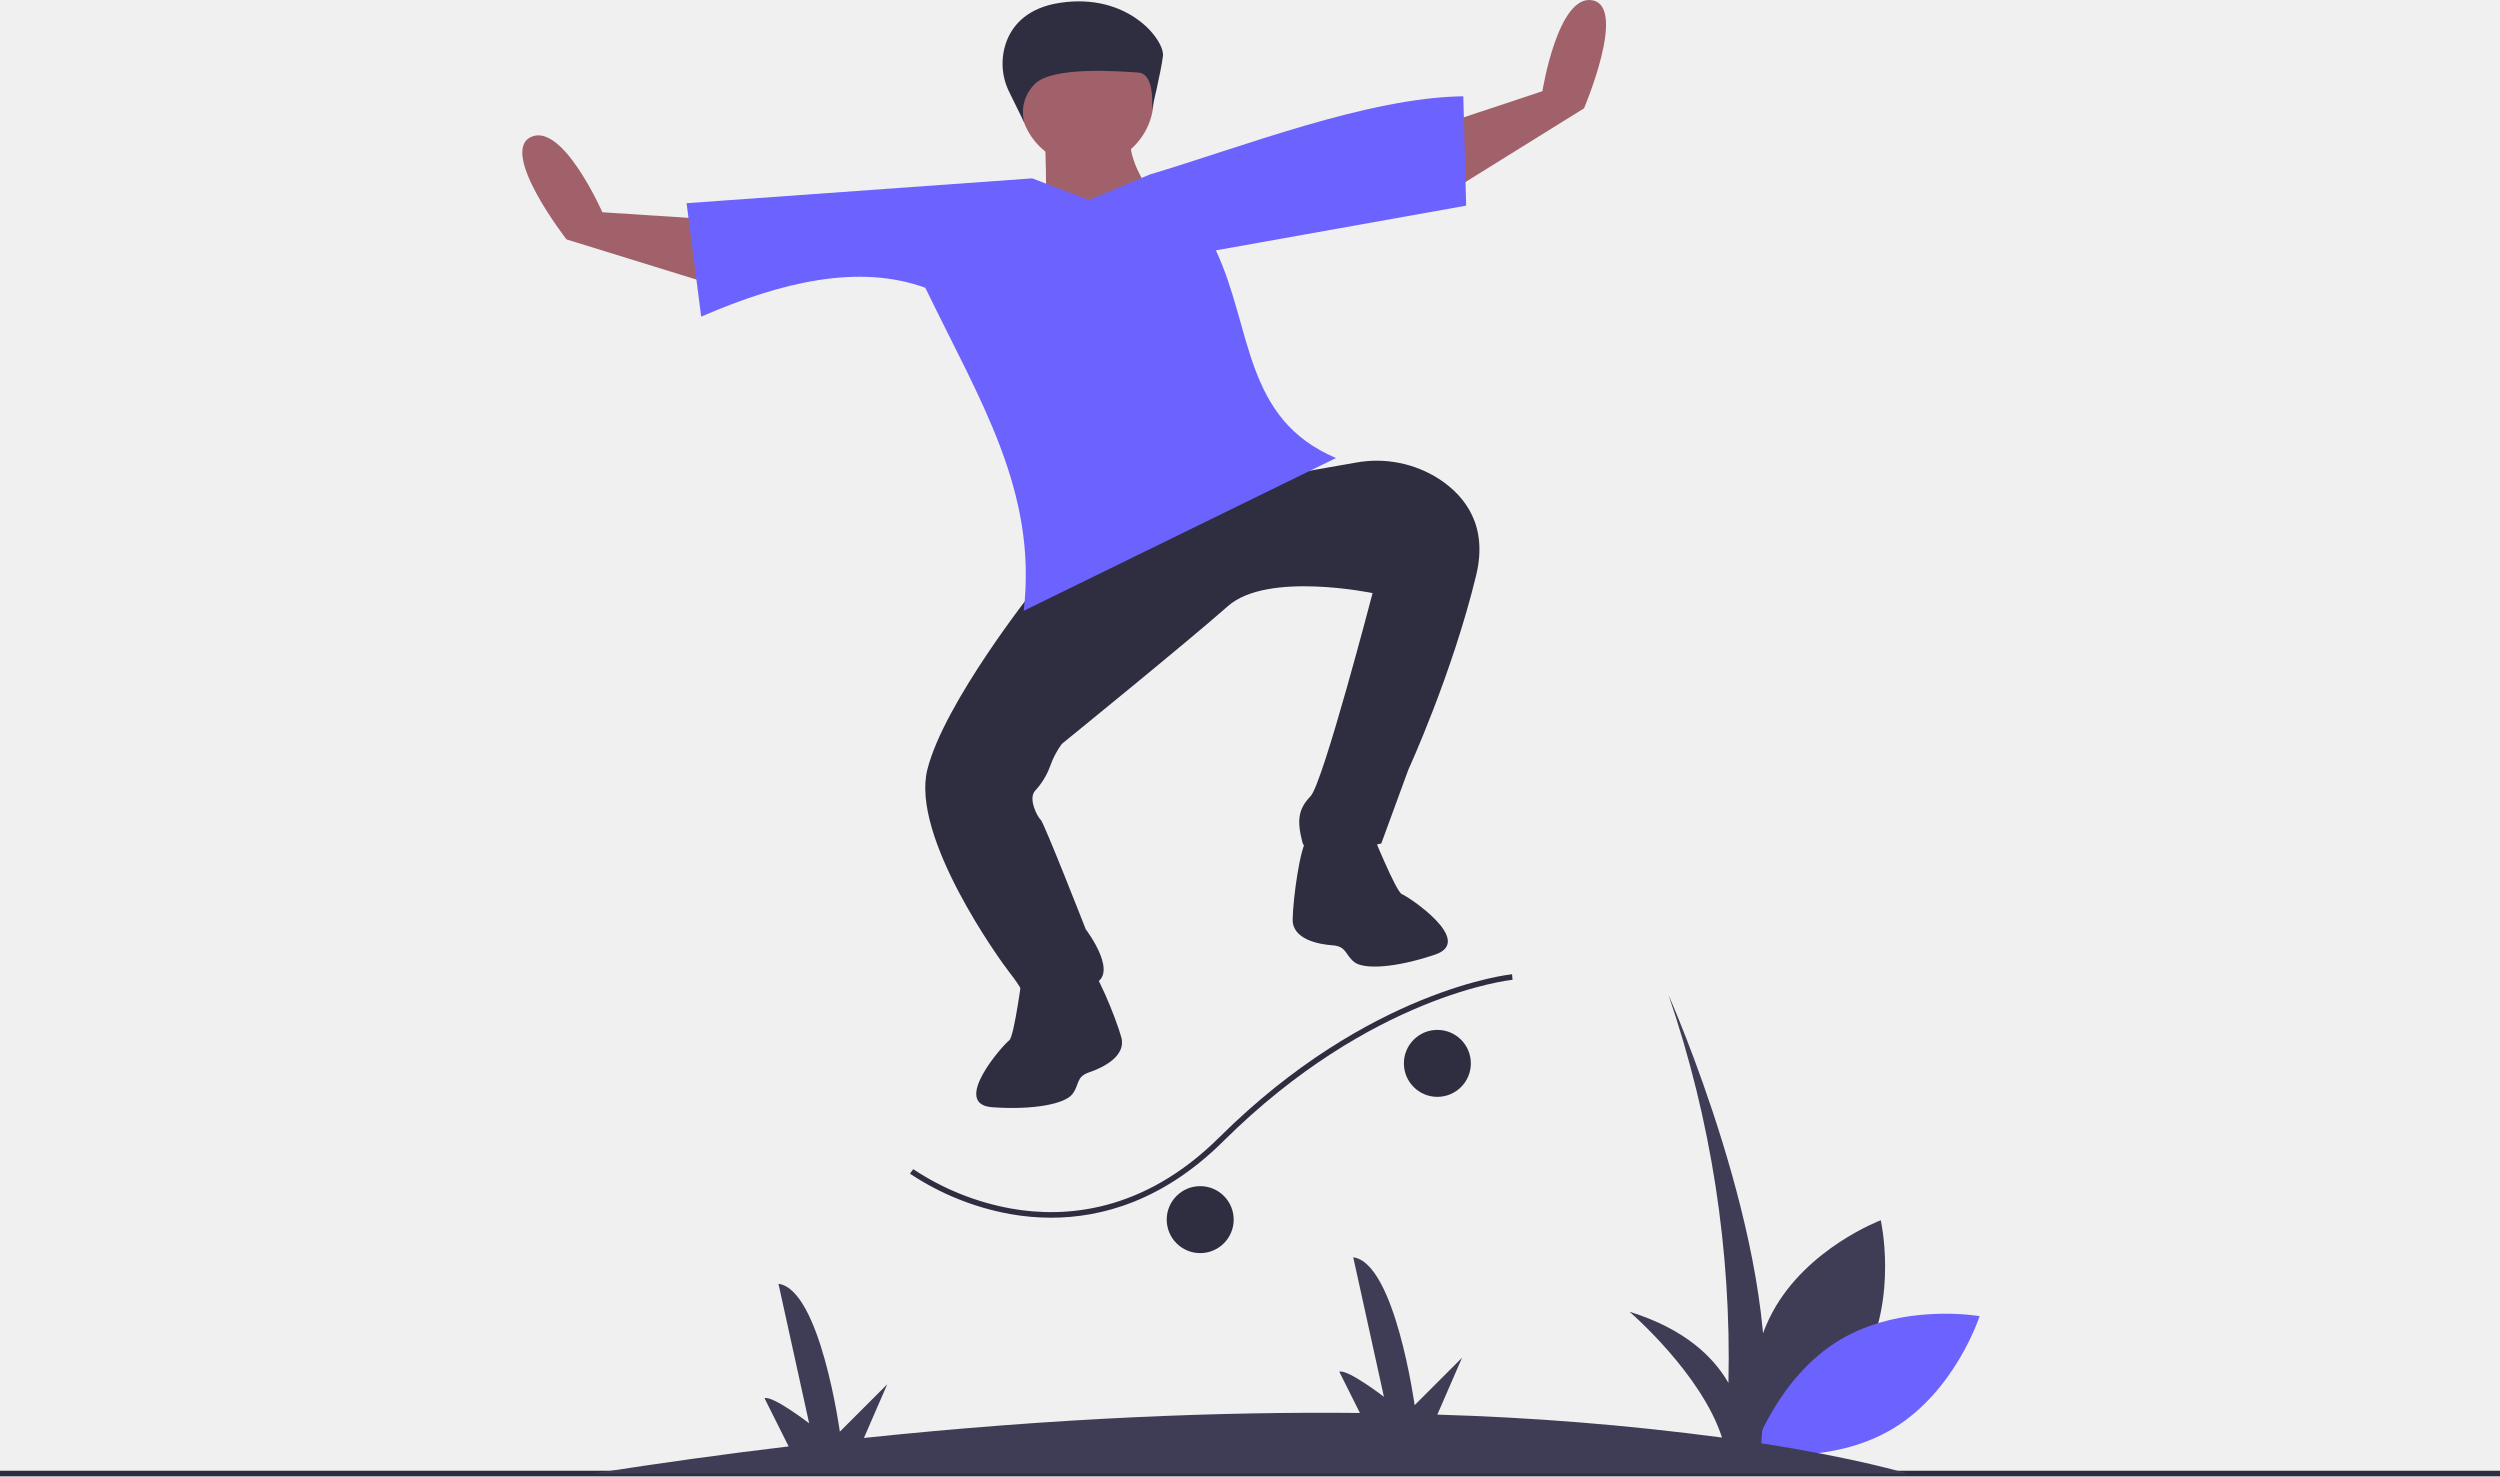
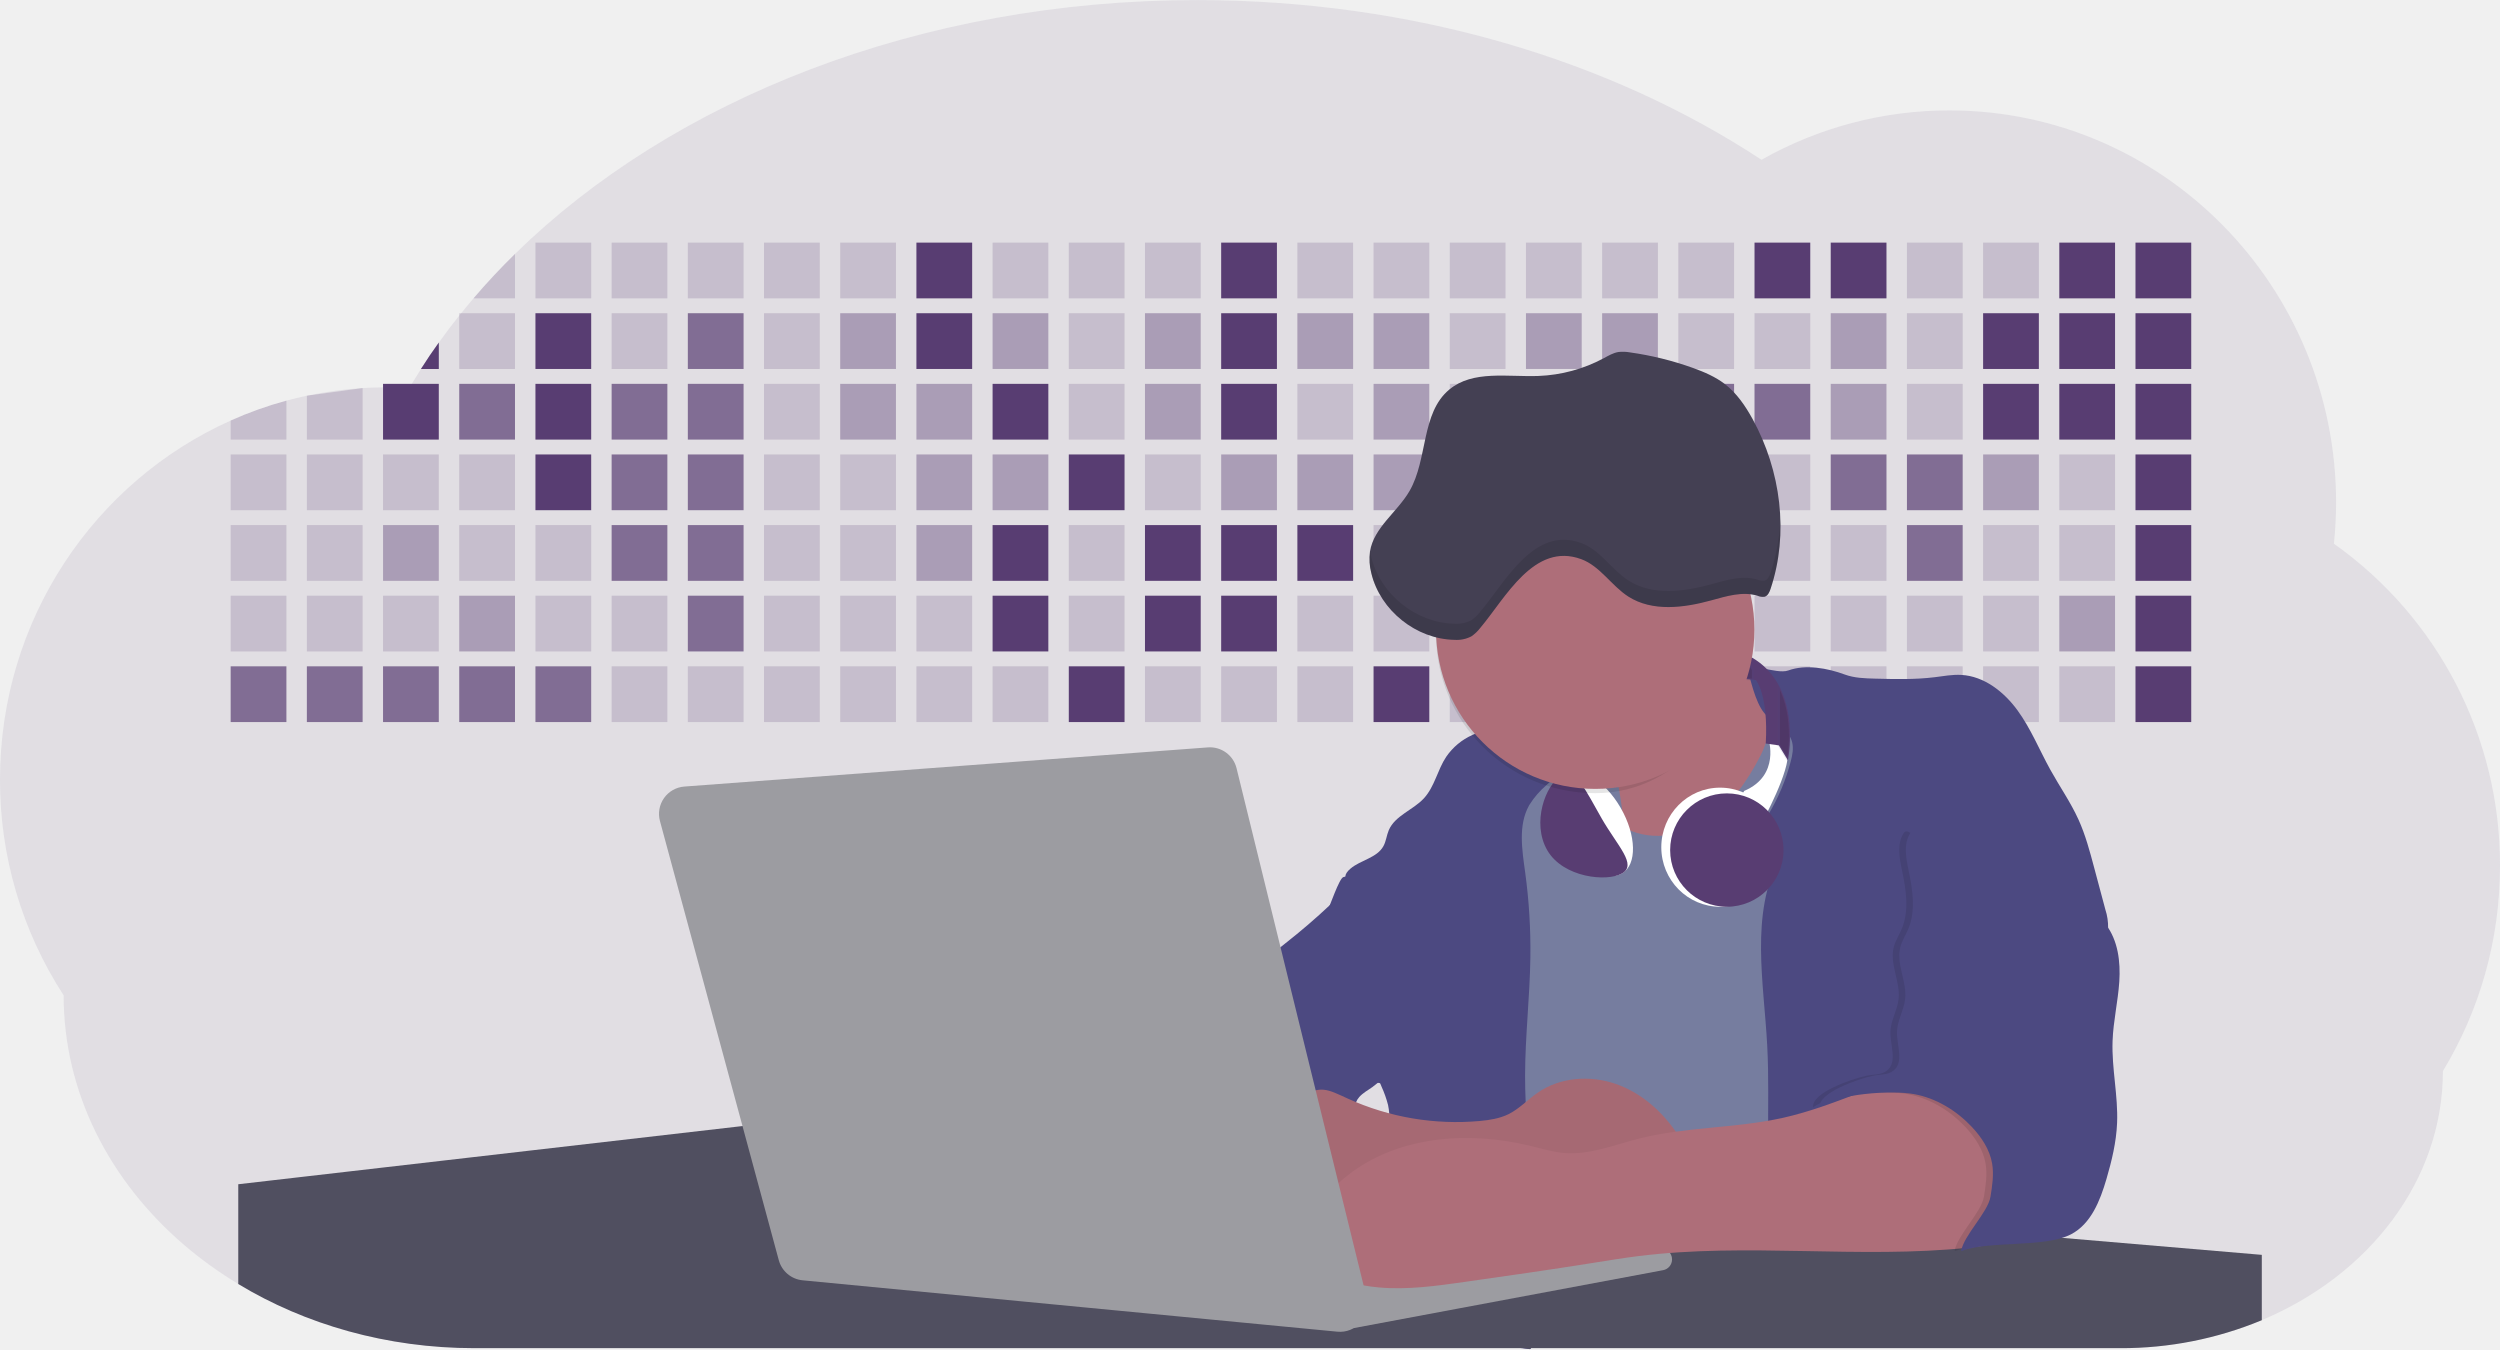
- <svg xmlns="http://www.w3.org/2000/svg" id="e8806aae-1dd3-4f44-829b-8bd04a0ec3ea" data-name="Layer 1" width="896" height="529.113" viewBox="0 0 896 529.113">
-   <path d="M832.067,623.228s-26.378,9.894-38.806,32.943S787.06,706.696,787.06,706.696s26.378-9.894,38.806-32.943S832.067,623.228,832.067,623.228Z" transform="translate(-158 -185.8871)" fill="#3f3d56" />
-   <path d="M867.5,657.596s-8.642,26.814-31.08,40.314-50.177,8.573-50.177,8.573,8.642-26.814,31.08-40.314S867.5,657.596,867.5,657.596Z" transform="translate(-158 -185.8871)" fill="#6c63ff" />
-   <rect y="527.113" width="896" height="2" fill="#2f2e41" />
-   <path d="M519.872,620.975a95.444,95.444,0,0,1-35.748-14.446L485.306,604.915a93.363,93.363,0,0,0,34.999,14.105c18.932,3.401,47.261,1.731,74.707-25.527,53.414-53.048,104.393-58.391,104.902-58.438l.187,1.992c-.501.047-50.768,5.317-103.678,57.866-21.613,21.464-43.792,27.402-61.718,27.402A83.5,83.5,0,0,1,519.872,620.975Z" transform="translate(-158 -185.8871)" fill="#2f2e41" />
-   <circle cx="515.153" cy="381.113" r="12" fill="#2f2e41" />
-   <circle cx="430.153" cy="437.113" r="12" fill="#2f2e41" />
-   <path d="M841.5,714s-17.462-5.413-52.261-10.842L790,692.5c6-60-34-150-34-150a401.561,401.561,0,0,1,21.469,139.025C772.132,672.212,761.821,662.166,742,656c0,0,25.778,22.106,33.159,45.102a997.84,997.84,0,0,0-102.023-8.216L682,672.5l-17,17s-7-51-22-53l11,50s-13-10-16-9l7.397,14.795c-49.819-.517-109.085,1.736-177.766,8.952L476,682l-17,17s-7-51-22-53l11,50s-13-10-16-9l8.643,17.286Q406.976,708.29,370.5,714Z" transform="translate(-158 -185.8871)" fill="#3f3d56" />
-   <path d="M565.648,230.378c-10.9,11.748,17.597,40.26,17.597,40.26s-57.707,9.731-53.128,9.141,2.206-49.132,2.206-49.132S576.548,218.63,565.648,230.378Z" transform="translate(-158 -185.8871)" fill="#a0616a" />
-   <path d="M605.812,356.109l-50.139,25.614-27.23,15.606s-32.099,40.431-38.087,64.392,25.93,68.247,29.544,72.823a54.361,54.361,0,0,1,4.989,7.424c1.247,1.856,12.029-.541,23.803-3.066S547.13,518.939,547.13,518.939s-15.027-38.395-16.147-39.259c-1.046-.807-4.601-7.446-2.043-10.352a25.95,25.95,0,0,0,5.445-8.898,30.091,30.091,0,0,1,4.187-7.942s45.361-36.836,59.528-49.378,51.83-4.658,51.83-4.658-17.782,68.2-22.23,72.806-4.929,8.701-2.915,16.508,28.282.391,28.282.391L662.766,461.7s15.749-34.292,24.299-69.675c4.275-17.691-3.888-28.235-13.121-34.355a41.391,41.391,0,0,0-30.03-5.978l-46.348,8.131,32.147-13.849Z" transform="translate(-158 -185.8871)" fill="#2f2e41" />
-   <path d="M420.878,290.191,361.024,271.685s-24.179-31.167-12.788-36.667,25.652,26.944,25.652,26.944l41.686,2.698Z" transform="translate(-158 -185.8871)" fill="#a0616a" />
-   <path d="M672.494,257.787l53.212-33.068s15.493-36.276,3.081-38.711-17.988,32.564-17.988,32.564l-39.642,13.171Z" transform="translate(-158 -185.8871)" fill="#a0616a" />
-   <path d="M682.453,220.4l1.014,39.191-89.688,16.025c13.192,28.224,9.841,60.347,43.047,74.426L524.903,404.787c4.987-43.038-15.817-75.456-35.263-115.759-23.685-8.586-51.196-2.291-80.336,10.346l-5.237-40.664,123.878-8.896,20.348,7.779,21.818-9.177C602.179,238.89,648.221,220.776,682.453,220.4Z" transform="translate(-158 -185.8871)" fill="#6c63ff" />
-   <path d="M626.64,486.517c-2.72,2.367-5.252,21.85-5.35,28.92s9.212,8.896,14.299,9.249,4.478,3.456,7.837,6.049,14.396,2.179,28.89-2.712-9.753-20.926-11.864-21.662-11-22.782-11-22.782S629.36,484.15,626.64,486.517Z" transform="translate(-158 -185.8871)" fill="#2f2e41" />
-   <path d="M547.368,531.007c3.231,1.6,10.617,19.806,12.503,26.621s-6.657,10.94-11.488,12.57-3.456,4.478-6.049,7.837-13.374,5.755-28.635,4.696,4.133-22.714,5.988-23.961,4.869-24.825,4.869-24.825S544.137,529.407,547.368,531.007Z" transform="translate(-158 -185.8871)" fill="#2f2e41" />
-   <circle cx="389.471" cy="35.429" r="23.996" fill="#a0616a" />
-   <path d="M519.734,218.909a22.827,22.827,0,0,1-.834-18.593c2.359-5.815,7.592-11.656,18.873-13.4,24.614-3.806,37.713,13.435,37.025,19.074s-3.993,19.271-3.993,19.271,1.476-12.906-4.859-13.362-30.902-2.378-37.122,4.145a14.233,14.233,0,0,0-3.71,13.83Z" transform="translate(-158 -185.8871)" fill="#2f2e41" />
+ <svg xmlns="http://www.w3.org/2000/svg" id="aa7bae02-e79e-4d6b-a496-aba15f39787c" data-name="Layer 1" width="1144" height="617.32" viewBox="0 0 1144 617.32">
+   <path d="M1172,537.57a181.92,181.92,0,0,1-6.85,49.6,180.06,180.06,0,0,1-19.27,44.28c0,50.1-33.82,93.4-82.91,114a167.3,167.3,0,0,1-64.73,12.8H245.17c-40.25,0-77.55-10.86-108.14-29.36A185.76,185.76,0,0,1,112.2,711c-34-29.22-55.08-69.6-55.08-114.2A180.5,180.5,0,0,1,28,498.08c0-73.36,43.39-136.44,105.55-164.29a174.52,174.52,0,0,1,25.51-9.12q4.63-1.26,9.36-2.26a175.39,175.39,0,0,1,25.51-3.5q4.65-.29,9.35-.33H205c3.46,0,6.89.12,10.3.32l1.12-1.9q2.06-3.44,4.22-6.81,3.9-6.14,8.18-12.1,4.48-6.29,9.35-12.38l.83-1q2.76-3.44,5.64-6.8,9-10.49,19-20.35c72.11-70.68,185.08-116.18,312.08-116.18,98.82,0,189.15,27.55,258.34,73.07A174.18,174.18,0,0,1,920,191.86c97.74,0,177,80.37,177,179.51a184.9,184.9,0,0,1-1,18.78A180,180,0,0,1,1172,537.57Z" transform="translate(-28 -141.34)" fill="#583d72" opacity="0.1" />
+   <path d="M263.66,257.52v20.35h-19Q253.59,267.39,263.66,257.52Z" transform="translate(-28 -141.34)" fill="#583d72" opacity="0.2" />
+   <rect x="245.02" y="111.02" width="25.51" height="25.51" fill="#583d72" opacity="0.2" />
+   <rect x="279.88" y="111.02" width="25.51" height="25.51" fill="#583d72" opacity="0.2" />
+   <rect x="314.75" y="111.02" width="25.51" height="25.51" fill="#583d72" opacity="0.2" />
+   <rect x="349.61" y="111.02" width="25.51" height="25.51" fill="#583d72" opacity="0.2" />
+   <rect x="384.48" y="111.02" width="25.51" height="25.51" fill="#583d72" opacity="0.2" />
+   <rect x="419.35" y="111.02" width="25.51" height="25.51" fill="#583d72" />
+   <rect x="454.21" y="111.02" width="25.51" height="25.51" fill="#583d72" opacity="0.2" />
+   <rect x="489.08" y="111.02" width="25.51" height="25.51" fill="#583d72" opacity="0.2" />
+   <rect x="523.94" y="111.02" width="25.51" height="25.51" fill="#583d72" opacity="0.2" />
+   <rect x="558.81" y="111.02" width="25.51" height="25.51" fill="#583d72" />
+   <rect x="593.68" y="111.02" width="25.51" height="25.51" fill="#583d72" opacity="0.2" />
+   <rect x="628.54" y="111.02" width="25.51" height="25.51" fill="#583d72" opacity="0.2" />
+   <rect x="663.41" y="111.02" width="25.51" height="25.51" fill="#583d72" opacity="0.2" />
+   <rect x="698.28" y="111.02" width="25.51" height="25.51" fill="#583d72" opacity="0.2" />
+   <rect x="733.14" y="111.02" width="25.51" height="25.51" fill="#583d72" opacity="0.2" />
+   <rect x="768.01" y="111.02" width="25.51" height="25.51" fill="#583d72" opacity="0.2" />
+   <rect x="802.87" y="111.02" width="25.51" height="25.51" fill="#583d72" />
+   <rect x="837.74" y="111.02" width="25.51" height="25.51" fill="#583d72" />
+   <rect x="872.61" y="111.02" width="25.51" height="25.51" fill="#583d72" opacity="0.2" />
+   <rect x="907.47" y="111.02" width="25.51" height="25.51" fill="#583d72" opacity="0.2" />
+   <rect x="942.34" y="111.02" width="25.51" height="25.51" fill="#583d72" />
+   <rect x="977.2" y="111.02" width="25.51" height="25.51" fill="#583d72" />
+   <path d="M228.8,298.08v12.1h-8.18Q224.52,304,228.8,298.08Z" transform="translate(-28 -141.34)" fill="#583d72" />
+   <rect x="210.15" y="143.33" width="25.51" height="25.51" fill="#583d72" opacity="0.2" />
+   <rect x="245.02" y="143.33" width="25.51" height="25.51" fill="#583d72" />
+   <rect x="279.88" y="143.33" width="25.51" height="25.51" fill="#583d72" opacity="0.2" />
+   <rect x="314.75" y="143.33" width="25.51" height="25.51" fill="#583d72" opacity="0.7" />
+   <rect x="349.61" y="143.33" width="25.51" height="25.51" fill="#583d72" opacity="0.2" />
+   <rect x="384.48" y="143.33" width="25.51" height="25.51" fill="#583d72" opacity="0.4" />
+   <rect x="419.35" y="143.33" width="25.51" height="25.51" fill="#583d72" />
+   <rect x="454.21" y="143.33" width="25.51" height="25.51" fill="#583d72" opacity="0.4" />
+   <rect x="489.08" y="143.33" width="25.51" height="25.51" fill="#583d72" opacity="0.2" />
+   <rect x="523.94" y="143.33" width="25.51" height="25.51" fill="#583d72" opacity="0.4" />
+   <rect x="558.81" y="143.33" width="25.51" height="25.51" fill="#583d72" />
+   <rect x="593.68" y="143.33" width="25.51" height="25.51" fill="#583d72" opacity="0.4" />
+   <rect x="628.54" y="143.33" width="25.51" height="25.51" fill="#583d72" opacity="0.4" />
+   <rect x="663.41" y="143.33" width="25.51" height="25.51" fill="#583d72" opacity="0.2" />
+   <rect x="698.28" y="143.33" width="25.51" height="25.51" fill="#583d72" opacity="0.4" />
+   <rect x="733.14" y="143.33" width="25.51" height="25.51" fill="#583d72" opacity="0.4" />
+   <rect x="768.01" y="143.33" width="25.51" height="25.51" fill="#583d72" opacity="0.2" />
+   <rect x="802.87" y="143.33" width="25.51" height="25.51" fill="#583d72" opacity="0.2" />
+   <rect x="837.74" y="143.33" width="25.51" height="25.51" fill="#583d72" opacity="0.4" />
+   <rect x="872.61" y="143.33" width="25.51" height="25.51" fill="#583d72" opacity="0.2" />
+   <rect x="907.47" y="143.33" width="25.51" height="25.51" fill="#583d72" />
+   <rect x="942.34" y="143.33" width="25.51" height="25.51" fill="#583d72" />
+   <rect x="977.2" y="143.33" width="25.51" height="25.51" fill="#583d72" />
+   <path d="M159.06,324.67V342.5H133.55v-8.71A174.52,174.52,0,0,1,159.06,324.67Z" transform="translate(-28 -141.34)" fill="#583d72" opacity="0.2" />
+   <polygon points="165.93 177.57 165.93 201.16 140.42 201.16 140.42 181.07 165.93 177.57" fill="#583d72" opacity="0.2" />
+   <rect x="175.28" y="175.65" width="25.51" height="25.51" fill="#583d72" />
+   <rect x="210.15" y="175.65" width="25.51" height="25.51" fill="#583d72" opacity="0.7" />
+   <rect x="245.02" y="175.65" width="25.51" height="25.51" fill="#583d72" />
+   <rect x="279.88" y="175.65" width="25.51" height="25.51" fill="#583d72" opacity="0.7" />
+   <rect x="314.75" y="175.65" width="25.51" height="25.51" fill="#583d72" opacity="0.7" />
+   <rect x="349.61" y="175.65" width="25.51" height="25.51" fill="#583d72" opacity="0.2" />
+   <rect x="384.48" y="175.65" width="25.51" height="25.51" fill="#583d72" opacity="0.4" />
+   <rect x="419.35" y="175.65" width="25.51" height="25.51" fill="#583d72" opacity="0.4" />
+   <rect x="454.21" y="175.65" width="25.51" height="25.51" fill="#583d72" />
+   <rect x="489.08" y="175.65" width="25.51" height="25.51" fill="#583d72" opacity="0.2" />
+   <rect x="523.94" y="175.65" width="25.51" height="25.51" fill="#583d72" opacity="0.4" />
+   <rect x="558.81" y="175.65" width="25.51" height="25.51" fill="#583d72" />
+   <rect x="593.68" y="175.65" width="25.51" height="25.51" fill="#583d72" opacity="0.2" />
+   <rect x="628.54" y="175.65" width="25.51" height="25.51" fill="#583d72" opacity="0.4" />
+   <rect x="663.41" y="175.65" width="25.51" height="25.51" fill="#583d72" opacity="0.2" />
+   <rect x="698.28" y="175.65" width="25.51" height="25.51" fill="#583d72" />
+   <rect x="733.14" y="175.65" width="25.51" height="25.51" fill="#583d72" opacity="0.2" />
+   <rect x="768.01" y="175.65" width="25.51" height="25.51" fill="#583d72" opacity="0.7" />
+   <rect x="802.87" y="175.65" width="25.51" height="25.51" fill="#583d72" opacity="0.7" />
+   <rect x="837.74" y="175.65" width="25.51" height="25.51" fill="#583d72" opacity="0.4" />
+   <rect x="872.61" y="175.65" width="25.51" height="25.51" fill="#583d72" opacity="0.2" />
+   <rect x="907.47" y="175.65" width="25.51" height="25.51" fill="#583d72" />
+   <rect x="942.34" y="175.65" width="25.51" height="25.51" fill="#583d72" />
+   <rect x="977.2" y="175.65" width="25.51" height="25.51" fill="#583d72" />
+   <rect x="105.55" y="207.96" width="25.51" height="25.51" fill="#583d72" opacity="0.2" />
+   <rect x="140.42" y="207.96" width="25.51" height="25.51" fill="#583d72" opacity="0.2" />
+   <rect x="175.28" y="207.96" width="25.51" height="25.51" fill="#583d72" opacity="0.2" />
+   <rect x="210.15" y="207.96" width="25.51" height="25.51" fill="#583d72" opacity="0.2" />
+   <rect x="245.02" y="207.96" width="25.51" height="25.51" fill="#583d72" />
+   <rect x="279.88" y="207.96" width="25.51" height="25.51" fill="#583d72" opacity="0.7" />
+   <rect x="314.75" y="207.96" width="25.51" height="25.51" fill="#583d72" opacity="0.7" />
+   <rect x="349.61" y="207.96" width="25.51" height="25.51" fill="#583d72" opacity="0.2" />
+   <rect x="384.48" y="207.96" width="25.51" height="25.51" fill="#583d72" opacity="0.2" />
+   <rect x="419.35" y="207.96" width="25.51" height="25.51" fill="#583d72" opacity="0.4" />
+   <rect x="454.21" y="207.96" width="25.51" height="25.51" fill="#583d72" opacity="0.4" />
+   <rect x="489.08" y="207.96" width="25.51" height="25.51" fill="#583d72" />
+   <rect x="523.94" y="207.96" width="25.51" height="25.51" fill="#583d72" opacity="0.2" />
+   <rect x="558.81" y="207.96" width="25.51" height="25.51" fill="#583d72" opacity="0.4" />
+   <rect x="593.68" y="207.96" width="25.51" height="25.51" fill="#583d72" opacity="0.4" />
+   <rect x="628.54" y="207.96" width="25.51" height="25.51" fill="#583d72" opacity="0.4" />
+   <rect x="663.41" y="207.96" width="25.51" height="25.51" fill="#583d72" opacity="0.4" />
+   <rect x="698.28" y="207.96" width="25.51" height="25.51" fill="#583d72" opacity="0.2" />
+   <rect x="733.14" y="207.96" width="25.51" height="25.51" fill="#583d72" opacity="0.2" />
+   <rect x="768.01" y="207.96" width="25.51" height="25.51" fill="#583d72" opacity="0.2" />
+   <rect x="802.87" y="207.96" width="25.51" height="25.51" fill="#583d72" opacity="0.2" />
+   <rect x="837.74" y="207.96" width="25.51" height="25.51" fill="#583d72" opacity="0.7" />
+   <rect x="872.61" y="207.96" width="25.51" height="25.51" fill="#583d72" opacity="0.7" />
+   <rect x="907.47" y="207.96" width="25.51" height="25.51" fill="#583d72" opacity="0.4" />
+   <rect x="942.34" y="207.96" width="25.51" height="25.51" fill="#583d72" opacity="0.2" />
+   <rect x="977.2" y="207.96" width="25.51" height="25.51" fill="#583d72" />
+   <rect x="105.55" y="240.28" width="25.51" height="25.51" fill="#583d72" opacity="0.2" />
+   <rect x="140.42" y="240.28" width="25.51" height="25.51" fill="#583d72" opacity="0.2" />
+   <rect x="175.28" y="240.28" width="25.51" height="25.51" fill="#583d72" opacity="0.4" />
+   <rect x="210.15" y="240.28" width="25.51" height="25.51" fill="#583d72" opacity="0.2" />
+   <rect x="245.02" y="240.28" width="25.51" height="25.51" fill="#583d72" opacity="0.2" />
+   <rect x="279.88" y="240.28" width="25.51" height="25.51" fill="#583d72" opacity="0.7" />
+   <rect x="314.75" y="240.28" width="25.51" height="25.51" fill="#583d72" opacity="0.7" />
+   <rect x="349.61" y="240.28" width="25.51" height="25.51" fill="#583d72" opacity="0.2" />
+   <rect x="384.48" y="240.28" width="25.51" height="25.51" fill="#583d72" opacity="0.2" />
+   <rect x="419.35" y="240.28" width="25.51" height="25.51" fill="#583d72" opacity="0.4" />
+   <rect x="454.21" y="240.28" width="25.51" height="25.51" fill="#583d72" />
+   <rect x="489.08" y="240.28" width="25.51" height="25.51" fill="#583d72" opacity="0.2" />
+   <rect x="523.94" y="240.28" width="25.51" height="25.51" fill="#583d72" />
+   <rect x="558.81" y="240.28" width="25.51" height="25.51" fill="#583d72" />
+   <rect x="593.68" y="240.28" width="25.51" height="25.51" fill="#583d72" />
+   <rect x="628.54" y="240.28" width="25.51" height="25.51" fill="#583d72" opacity="0.2" />
+   <rect x="663.41" y="240.28" width="25.51" height="25.51" fill="#583d72" />
+   <rect x="698.28" y="240.28" width="25.51" height="25.51" fill="#583d72" opacity="0.2" />
+   <rect x="733.14" y="240.28" width="25.51" height="25.51" fill="#583d72" opacity="0.2" />
+   <rect x="768.01" y="240.28" width="25.51" height="25.51" fill="#583d72" opacity="0.2" />
+   <rect x="802.87" y="240.28" width="25.51" height="25.51" fill="#583d72" opacity="0.2" />
+   <rect x="837.74" y="240.28" width="25.51" height="25.51" fill="#583d72" opacity="0.2" />
+   <rect x="872.61" y="240.28" width="25.51" height="25.51" fill="#583d72" opacity="0.7" />
+   <rect x="907.47" y="240.28" width="25.51" height="25.51" fill="#583d72" opacity="0.2" />
+   <rect x="942.34" y="240.28" width="25.51" height="25.51" fill="#583d72" opacity="0.2" />
+   <rect x="977.2" y="240.28" width="25.51" height="25.51" fill="#583d72" />
+   <rect x="105.55" y="272.59" width="25.51" height="25.51" fill="#583d72" opacity="0.2" />
+   <rect x="140.42" y="272.59" width="25.51" height="25.51" fill="#583d72" opacity="0.2" />
+   <rect x="175.28" y="272.59" width="25.51" height="25.51" fill="#583d72" opacity="0.2" />
+   <rect x="210.15" y="272.59" width="25.51" height="25.51" fill="#583d72" opacity="0.4" />
+   <rect x="245.02" y="272.59" width="25.51" height="25.51" fill="#583d72" opacity="0.2" />
+   <rect x="279.88" y="272.59" width="25.51" height="25.51" fill="#583d72" opacity="0.2" />
+   <rect x="314.75" y="272.59" width="25.51" height="25.51" fill="#583d72" opacity="0.7" />
+   <rect x="349.61" y="272.59" width="25.51" height="25.51" fill="#583d72" opacity="0.2" />
+   <rect x="384.48" y="272.59" width="25.51" height="25.51" fill="#583d72" opacity="0.2" />
+   <rect x="419.35" y="272.59" width="25.51" height="25.51" fill="#583d72" opacity="0.2" />
+   <rect x="454.21" y="272.59" width="25.51" height="25.51" fill="#583d72" />
+   <rect x="489.08" y="272.59" width="25.51" height="25.51" fill="#583d72" opacity="0.2" />
+   <rect x="523.94" y="272.59" width="25.51" height="25.51" fill="#583d72" />
+   <rect x="558.81" y="272.59" width="25.51" height="25.51" fill="#583d72" />
+   <rect x="593.68" y="272.59" width="25.51" height="25.51" fill="#583d72" opacity="0.2" />
+   <rect x="628.54" y="272.59" width="25.51" height="25.51" fill="#583d72" opacity="0.2" />
+   <rect x="663.41" y="272.59" width="25.51" height="25.51" fill="#583d72" opacity="0.2" />
+   <rect x="698.28" y="272.59" width="25.51" height="25.51" fill="#583d72" opacity="0.2" />
+   <rect x="733.14" y="272.59" width="25.51" height="25.51" fill="#583d72" opacity="0.2" />
+   <rect x="768.01" y="272.59" width="25.51" height="25.51" fill="#583d72" opacity="0.2" />
+   <rect x="802.87" y="272.59" width="25.51" height="25.51" fill="#583d72" opacity="0.2" />
+   <rect x="837.74" y="272.59" width="25.51" height="25.51" fill="#583d72" opacity="0.2" />
+   <rect x="872.61" y="272.59" width="25.51" height="25.51" fill="#583d72" opacity="0.2" />
+   <rect x="907.47" y="272.59" width="25.51" height="25.51" fill="#583d72" opacity="0.2" />
+   <rect x="942.34" y="272.59" width="25.51" height="25.51" fill="#583d72" opacity="0.4" />
+   <rect x="977.2" y="272.59" width="25.51" height="25.51" fill="#583d72" />
+   <rect x="105.55" y="304.91" width="25.51" height="25.51" fill="#583d72" opacity="0.7" />
+   <rect x="140.42" y="304.91" width="25.51" height="25.51" fill="#583d72" opacity="0.7" />
+   <rect x="175.28" y="304.91" width="25.51" height="25.51" fill="#583d72" opacity="0.7" />
+   <rect x="210.15" y="304.91" width="25.51" height="25.51" fill="#583d72" opacity="0.7" />
+   <rect x="245.02" y="304.91" width="25.51" height="25.51" fill="#583d72" opacity="0.7" />
+   <rect x="279.88" y="304.91" width="25.51" height="25.51" fill="#583d72" opacity="0.2" />
+   <rect x="314.75" y="304.91" width="25.51" height="25.51" fill="#583d72" opacity="0.2" />
+   <rect x="349.61" y="304.91" width="25.51" height="25.51" fill="#583d72" opacity="0.2" />
+   <rect x="384.48" y="304.91" width="25.51" height="25.51" fill="#583d72" opacity="0.2" />
+   <rect x="419.35" y="304.91" width="25.51" height="25.51" fill="#583d72" opacity="0.2" />
+   <rect x="454.21" y="304.91" width="25.51" height="25.51" fill="#583d72" opacity="0.2" />
+   <rect x="489.08" y="304.91" width="25.51" height="25.51" fill="#583d72" />
+   <rect x="523.94" y="304.91" width="25.51" height="25.51" fill="#583d72" opacity="0.2" />
+   <rect x="558.81" y="304.91" width="25.51" height="25.51" fill="#583d72" opacity="0.2" />
+   <rect x="593.68" y="304.91" width="25.51" height="25.51" fill="#583d72" opacity="0.2" />
+   <rect x="628.54" y="304.91" width="25.51" height="25.51" fill="#583d72" />
+   <rect x="663.41" y="304.91" width="25.51" height="25.51" fill="#583d72" opacity="0.2" />
+   <rect x="698.28" y="304.91" width="25.51" height="25.51" fill="#583d72" opacity="0.2" />
+   <rect x="733.14" y="304.91" width="25.51" height="25.51" fill="#583d72" opacity="0.2" />
+   <rect x="768.01" y="304.91" width="25.51" height="25.51" fill="#583d72" opacity="0.2" />
+   <rect x="802.87" y="304.91" width="25.51" height="25.51" fill="#583d72" opacity="0.2" />
+   <rect x="837.74" y="304.91" width="25.51" height="25.51" fill="#583d72" opacity="0.2" />
+   <rect x="872.61" y="304.91" width="25.51" height="25.51" fill="#583d72" opacity="0.2" />
+   <rect x="907.47" y="304.91" width="25.51" height="25.51" fill="#583d72" opacity="0.2" />
+   <rect x="942.34" y="304.91" width="25.51" height="25.51" fill="#583d72" opacity="0.2" />
+   <rect x="977.2" y="304.91" width="25.51" height="25.51" fill="#583d72" />
+   <circle cx="734.52" cy="363.89" r="34.87" fill="#767d9f" />
+   <path d="M760.71,460.87q5.22,22.78,8.86,45.9c.73,4.58,1.38,9.41-.28,13.74-1.39,3.61-4.22,6.43-6.44,9.59s-3.9,7.21-2.55,10.83,5.29,5.6,9.05,6.62c10.76,2.9,22.23.79,32.94-2.35a53.29,53.29,0,0,0,13.81-5.72c4.54-2.88,8.26-6.88,11.68-11,15.61-18.93,25.83-41.65,35.45-64.23a39.12,39.12,0,0,1-33.11-13.34c-3.94-4.63-6.83-11.08-4.61-16.74-6.51,3.57-14.24,3.81-21.25,6.25a75.49,75.49,0,0,0-12.5,6.15q-7.18,4.15-14.28,8.46C772.07,458.29,767,461.19,760.71,460.87Z" transform="translate(-28 -141.34)" fill="#ae6e79" />
+   <path d="M833.64,487.05c-6.11,11.89-14.06,23.32-25.41,30.4s-26.63,9-38,2c-5.6-3.42-9.84-8.62-14.73-13s-11-8.13-17.57-7.56c-7.24.63-12.91,6.28-17.76,11.69-7.36,8.22-14.47,16.79-19.68,26.52-10,18.7-12.37,40.56-11.93,61.76s3.51,42.29,3.58,63.49c.1,26.08-4.32,51.95-8.79,77.64,41.1-5.06,82.25,6,123.44,10.19,26.36,2.71,52.92,2.65,79.42,2.58,4.66,0,9.62-.12,13.5-2.7a18.2,18.2,0,0,0,5.59-6.64c3.66-6.75,5.13-14.45,6.15-22.06,2.59-19.22,2.67-38.68,2.74-58.08.18-47,.35-94.17-5.62-140.8-1.47-11.47-3.35-23-7.75-33.73s-11.58-20.6-21.62-26.35c-6.45-3.7-21.4-10.14-29-6.41C841.67,460.15,837.73,479.09,833.64,487.05Z" transform="translate(-28 -141.34)" fill="#767d9f" />
+   <path d="M836.68,619.77c-1.55-29-7.86-59.95,5.57-85.69,3.3-6.32-8.54-14.21-4.88-20.33a92.08,92.08,0,0,0,10.06-23.93c.76-2.89,1.37-5.95.65-8.85-1.33-5.29-6.56-8.44-11-11.66-4.9-3.56-7.42-14.41-9-20.28s12.57,1.2,18.26-.89c7.9-2.89,17.94-1.07,25.82,1.86,4.4,1.62,9.18,1.76,13.87,1.88,9.11.24,18.25.47,27.29-.65,4.06-.51,8.13-1.28,12.21-1.05,10.41.59,19.46,7.71,25.62,16.13s10.08,18.23,15.13,27.35c4.21,7.6,9.23,14.78,12.82,22.69,3.18,7,5.19,14.52,7.18,22l5.13,19.19a25.58,25.58,0,0,1,1.26,8.51c-.26,3.07-1.62,5.93-3,8.66A164.12,164.12,0,0,1,971,603.2c-10.79,13.23-23.89,25.16-30.3,41-2.5,6.17-3.89,12.73-5.16,19.27a707.94,707.94,0,0,0-10.9,79.15,174.2,174.2,0,0,0-36.52-12.21,177.61,177.61,0,0,0-19-3c-5.59-.58-12.8.52-18.12-1-8.9-2.53-9.88-17.58-11.23-25.46-2.16-12.55-2.59-25.32-2.67-38C837,648.53,837.45,634.14,836.68,619.77Z" transform="translate(-28 -141.34)" fill="#4c4981" />
+   <path d="M641.23,565.54c4.21,24,8.85,48.07,18,70.62-.23.22-.46.42-.69.62-.81.69-1.65,1.34-2.53,2-2.05,1.44-4.3,2.66-6,4.54a8,8,0,0,0-1.5,2.45,5.48,5.48,0,0,0,0,4.47c-4.77,2.11-10.31,1.46-15.66,1.26-4.61-.17-9.08,0-12.78,2.53-5.14,3.54-6.69,10.34-7.52,16.52q-.46,3.38-.79,6.77-.32,3.15-.52,6.32a188.61,188.61,0,0,0-.19,21q.08,1.92.21,3.84c-16.34-.39-31.23-8.91-45.32-17.19-3.22-1.89-6.54-3.88-8.63-7A15.8,15.8,0,0,1,555,674c0-.51.09-1,.16-1.52a41.58,41.58,0,0,1,2.29-8.68,107.2,107.2,0,0,1,19.19-32.65c3.58-4.18,7.61-8.27,9.28-13.52.73-2.29,1-4.72,1.74-7,3.32-9.88,15.3-14.55,19.4-24.14,1-2.29,1.46-4.8,2.7-7a17.63,17.63,0,0,1,4.25-4.75c.73-.61,1.49-1.2,2.24-1.79q10.54-8.26,20.31-17.45,1.82-1.71,3.6-3.46A59.48,59.48,0,0,0,641.23,565.54Z" transform="translate(-28 -141.34)" fill="#4c4981" />
+   <path d="M742,494.56c-1.44,1.52-3,2.95-4.53,4.37l-.41.37-1.62,1.5a39,39,0,0,0-7.55,8.79l-.17.28c-5.1,9.13-3.21,20.37-1.79,30.74a261.55,261.55,0,0,1,2.37,39c-.26,18-2.38,35.88-2.42,53.86,0,4.08.09,8.15.27,12.23.29,6.63.79,13.25,1.39,19.87.65,7.26,1.43,14.51,2.16,21.76.58,5.61,1.13,11.21,1.59,16.81.23,2.9.45,5.79.63,8.69.21,3.4.38,6.81.48,10.21h0c.07,2.16.11,4.31.11,6.47,0,1.23,0,2.45,0,3.67q0,3.51-.19,7-.2,4.49-.61,9c-.31,3.27-.86,6.84-3.16,9.14-.14.14-.29.27-.44.4l-3.24-.4a332.72,332.72,0,0,0-67.3-1.2c.49-3.38.94-6.75,1.38-10.14.2-1.6.4-3.21.59-4.82q.33-2.76.63-5.52c.23-2,.44-4,.64-6q.78-7.73,1.37-15.47.87-11.29,1.32-22.62.22-5.41.34-10.83.17-6.72.16-13.45,0-6.54-.11-13.1c0-1.44-.06-2.88-.18-4.31a27.35,27.35,0,0,0-.53-3.83,49.87,49.87,0,0,0-3-8.48c-.22-.52-.43-1-.64-1.55-.12-.27-.23-.55-.34-.82,5.76-5.13,9.86-12,13.8-18.76,6.39-10.89,12.93-22.26,14-34.84s-5.18-26.71-17.2-30.55c-3.27-1-6.73-1.28-10.1-1.87-3.18-.56-9.81-1.83-13.49-4.11q-3,3.08-6,6.05a22.15,22.15,0,0,1,2.17-8.71l1.42.07a2.71,2.71,0,0,1-.16-1c0-1.07.74-2.28,2.32-3.62,4.71-4,12.12-4.89,15.09-10.3,1.24-2.25,1.45-4.93,2.45-7.29,2.87-6.73,11.11-9.21,16.07-14.59s6.2-13,10.21-19a28.62,28.62,0,0,1,12-10c.4-.19.81-.38,1.22-.55,8.3-3.55,18.16-4.36,26.76-4.34,3.34,0,12,.1,16.24,1.79a5.32,5.32,0,0,1,1.85,1.13C752.37,480.61,745.34,491,742,494.56Z" transform="translate(-28 -141.34)" fill="#4c4981" />
+   <path d="M642.72,542.69a60.88,60.88,0,0,1,46.74,4.87c7.2,4,13.66,9.58,17.62,16.78,5.95,10.8,5.69,23.82,5.27,36.15-.21,6.17-.48,12.56-3.2,18.1C706,625,700.06,629.4,694,633a42.24,42.24,0,0,1-12.32,5.33c-6.72,1.46-13.7.22-20.47-1-7.36-1.36-15.26-3-20.37-8.48-3-3.18-4.64-7.31-6.26-11.35q-3.49-8.75-7-17.48c-4.05-10.11-5.42-18.52-.07-28.37,2.43-4.49,5.4-8.69,7.8-13.21C636.51,556.14,640.81,543.28,642.72,542.69Z" transform="translate(-28 -141.34)" fill="#4c4981" />
+   <path d="M1063,715.56v29.9a167.3,167.3,0,0,1-64.73,12.8H728.58c-.14.14-.29.27-.44.4l-3.24-.4H245.17c-40.25,0-77.55-10.86-108.14-29.36V683.25l230.72-26.63.18,0L502.29,668l34.77,3,18.06,1.53,37.38,3.17,19.23,1.63,28,2.38,3.94.33,20.18,1.71L691.23,684l38.5,3.26,64.18,5.45,45.15,3.83,74.14,6.29,14.1,1.19,1.52.13,1.32.11,18.62,1.58,20.44,1.74,2.37.2Z" transform="translate(-28 -141.34)" fill="#504f60" />
+   <polygon points="764 573.12 474.86 523.77 463.65 580.46 596.19 596.33 637 601.44 749.26 579.33 764 573.12" fill="#9c9ca1" />
+   <path d="M642.33,739.94l144.86-27.23a5,5,0,0,1,5.94,4.93h0a5,5,0,0,1-4.09,4.93L647.57,749.06Z" transform="translate(-28 -141.34)" fill="#9c9ca1" />
+   <path d="M705.17,654.31c4.51-.42,9.08-1.13,13.14-3.13,5-2.49,8.89-6.78,13.52-9.94,10.18-7,23.8-7.94,35.47-3.92s21.41,12.63,28.23,22.91c4.53,6.85,7.93,15.59,4.73,23.15a30.51,30.51,0,0,1-4.12,6.44l-8.34,10.9a29,29,0,0,1-5.66,6.09c-3.12,2.27-7,3.2-10.82,3.76-10.15,1.48-20.48.64-30.71,1.32-17.57,1.17-34.73,6.83-52.34,6.64-10.12-.11-20.11-2.15-30-4.19l-43.77-9c-7.62-1.56-16.23-3.84-19.82-10.75-1.61-3.11-1.91-6.71-2.1-10.21-.52-9.64,0-20.36,6.68-27.31,6.28-6.52,16.21-8.58,23.71-13.4,9.18-5.91,12.21-4,21.89.44A120,120,0,0,0,705.17,654.31Z" transform="translate(-28 -141.34)" fill="#ae6e79" />
+   <path d="M705.17,654.31c4.51-.42,9.08-1.13,13.14-3.13,5-2.49,8.89-6.78,13.52-9.94,10.18-7,23.8-7.94,35.47-3.92s21.41,12.63,28.23,22.91c4.53,6.85,7.93,15.59,4.73,23.15a30.51,30.51,0,0,1-4.12,6.44l-8.34,10.9a29,29,0,0,1-5.66,6.09c-3.12,2.27-7,3.2-10.82,3.76-10.15,1.48-20.48.64-30.71,1.32-17.57,1.17-34.73,6.83-52.34,6.64-10.12-.11-20.11-2.15-30-4.19l-43.77-9c-7.62-1.56-16.23-3.84-19.82-10.75-1.61-3.11-1.91-6.71-2.1-10.21-.52-9.64,0-20.36,6.68-27.31,6.28-6.52,16.21-8.58,23.71-13.4,9.18-5.91,12.21-4,21.89.44A120,120,0,0,0,705.17,654.31Z" transform="translate(-28 -141.34)" opacity="0.05" />
+   <path d="M880.94,640.6c-12.28,4.75-24.63,9.52-37.49,12.35-21.56,4.75-44.12,4-65.51,9.43-11.3,2.88-22.53,7.52-34.14,6.58-5.19-.42-10.2-2-15.25-3.2-28.37-7-60.62-4.73-83.66,13.27-7.88,6.15-14.33,13.82-20.18,22a14.7,14.7,0,0,0,5.91,21.88A86.62,86.62,0,0,0,659,730.48c13.13,1.16,26.32-.7,39.38-2.56,19.38-2.75,38.77-5.51,58.1-8.6,6.94-1.11,13.88-2.26,20.86-3.14,50.23-6.35,101.37,1.37,151.73-3.93,5.09-.54,10.27-1.24,14.9-3.41,11.72-5.5,17.52-20,15.1-32.74s-11.76-23.33-23-29.83c-9.42-5.47-19.58-7.68-30.07-10C896.26,634,890.32,637,880.94,640.6Z" transform="translate(-28 -141.34)" fill="#ae6e79" />
+   <path d="M988.67,564.44c5.54,7.26,6.72,17,6.12,26.09s-2.76,18.08-3.08,27.21c-.44,12.52,2.58,25,2.07,37.48-.36,8.73-2.43,17.29-4.88,25.67-2.89,9.89-7.07,20.52-16.2,25.27-12.12,6.31-37.54,2.76-50.29,7.7,1.16-7.23,12.28-17.7,13.44-24.93.8-5,1.61-10.14.75-15.15-1.1-6.39-4.85-12.06-9.3-16.78-7.08-7.51-16.32-13.16-26.47-15s-35-.33-43.12,6.08c-1-6.62,17.6-13,24.14-14.43,3.26-.73,7-.32,9.61-2.39,5-3.92,1.37-11.73,1.61-18,.19-5,3.11-9.58,3.7-14.58,1-8-4.22-16.15-2.17-24,.76-2.9,2.45-5.45,3.62-8.21,3.56-8.45,2-18.09.1-27.07-1.18-5.64-2.33-12,.81-16.81,2.91-4.49,11.17,11.5,16.46,10.76,17.47-2.45,33.28-15.4,47.39-4.8,7.19,5.4,8.13,11,11,18.71C976.77,554.6,984,558.36,988.67,564.44Z" transform="translate(-28 -141.34)" opacity="0.1" />
+   <path d="M991.67,564.44c5.54,7.26,6.72,17,6.12,26.09s-2.76,18.08-3.08,27.21c-.44,12.52,2.58,25,2.07,37.48-.36,8.73-2.43,17.29-4.88,25.67-2.89,9.89-7.07,20.52-16.2,25.27-12.12,6.31-37.54,2.76-50.29,7.7,1.16-7.23,12.28-17.7,13.44-24.93.8-5,1.61-10.14.75-15.15-1.1-6.39-4.85-12.06-9.3-16.78-7.08-7.51-16.32-13.16-26.47-15s-35-.33-43.12,6.08c-1-6.62,17.6-13,24.14-14.43,3.26-.73,7-.32,9.61-2.39,5-3.92,1.37-11.73,1.61-18,.19-5,3.11-9.58,3.7-14.58,1-8-4.22-16.15-2.17-24,.76-2.9,2.45-5.45,3.62-8.21,3.56-8.45,2-18.09.1-27.07-1.18-5.64-2.33-12,.81-16.81,2.91-4.49,8.6-6.19,13.89-6.94a68.42,68.42,0,0,1,50,12.9c7.19,5.4,8.13,11,11,18.71C979.77,554.6,987,558.36,991.67,564.44Z" transform="translate(-28 -141.34)" fill="#4c4981" />
+   <path d="M330,517.06,384.37,718a12.55,12.55,0,0,0,10.91,9.21L640,750.72a12.54,12.54,0,0,0,13.38-15.48L593.84,492.86a12.54,12.54,0,0,0-13.12-9.51L341.13,501.27A12.54,12.54,0,0,0,330,517.06Z" transform="translate(-28 -141.34)" fill="#9c9ca1" />
+   <ellipse cx="787.11" cy="387.68" rx="26.9" ry="27.25" fill="#fff" />
+   <path d="M837.2,479.31s5.67,16.86-11.06,23.95L824,507l10.48,10.34S847.4,493.77,846,485.4C846,485.4,844,476.9,837.2,479.31Z" transform="translate(-28 -141.34)" fill="#fff" />
+   <circle cx="790.2" cy="388.99" r="25.94" fill="#583d72" />
+   <path d="M846.13,489.23l-4.12-6.8-6-.85c1.28-22.39-4.53-29.06-4.53-29.06l-1.35-.13-5.88-.57-11.06-11.48v-3.26c15.54,1.85,24.13,9.23,28.77,17.88C850.16,470.14,846.13,489.23,846.13,489.23Z" transform="translate(-28 -141.34)" fill="#583d72" />
+   <path d="M830.18,448.27v4.12l-5.88-.57-11.06-11.48S830.35,444.17,830.18,448.27Z" transform="translate(-28 -141.34)" stroke="#4c4981" stroke-miterlimit="10" opacity="0.1" />
+   <path d="M846.13,489.23l-4.12-6.8V455C850.16,470.14,846.13,489.23,846.13,489.23Z" transform="translate(-28 -141.34)" stroke="#4c4981" stroke-miterlimit="10" opacity="0.1" />
+   <ellipse cx="757.11" cy="518.2" rx="14.43" ry="26.32" transform="translate(-185.67 306.64) rotate(-30)" fill="#fff" />
+   <path d="M761,516c7.27,12.59,16.19,21,9.29,25s-27,2-34.27-10.6-.67-30,6.23-34S753.72,503.38,761,516Z" transform="translate(-28 -141.34)" fill="#583d72" />
+   <path d="M825.73,425.3c0,40.23-27.53,79-67.76,79a72.85,72.85,0,0,1,0-145.7C798.2,358.64,825.73,385.06,825.73,425.3Z" transform="translate(-28 -141.34)" opacity="0.1" />
+   <circle cx="729.97" cy="288.15" r="72.85" fill="#ae6e79" />
+   <path d="M751.57,397.21c8.67,3.19,13.8,12.15,21.58,17.14,11,7,25.32,5.19,37.88,1.73,7-1.91,14.32-4.24,21.21-2.12a6,6,0,0,0,3.23.46c1.5-.43,2.24-2.09,2.73-3.57,8.52-25.4,4.69-54.17-8.17-77.67-3.32-6.06-7.3-11.92-12.78-16.13-4.32-3.31-9.4-5.48-14.52-7.33a145,145,0,0,0-28.88-7.13,17.94,17.94,0,0,0-5.27-.17c-2.41.39-4.57,1.69-6.72,2.85A68.78,68.78,0,0,1,732,313.38c-14,.53-30-2.77-40.79,6.21-13,10.77-9.76,31.78-18.19,46.4-5.58,9.67-16.34,16.69-18.11,27.7a25.57,25.57,0,0,0,.63,10.07c4.12,16.94,20.52,30.06,38,30.37a14.42,14.42,0,0,0,7.76-1.59,17.55,17.55,0,0,0,4.09-3.89C716.84,415.09,729.94,389.25,751.57,397.21Z" transform="translate(-28 -141.34)" fill="#444053" />
+   <path d="M838.2,403.48c-.49,1.48-1.23,3.14-2.73,3.57a6,6,0,0,1-3.23-.46c-6.89-2.12-14.25.21-21.2,2.12-12.57,3.46-26.92,5.31-37.88-1.73-7.79-5-12.91-14-21.59-17.14-21.63-8-34.73,17.88-46.21,31.44a17.55,17.55,0,0,1-4.09,3.89,14.42,14.42,0,0,1-7.76,1.59c-17.42-.31-33.83-13.43-38-30.37-.23-1-.43-2-.58-3,0,.09,0,.17-.05.26a25.57,25.57,0,0,0,.63,10.07c4.12,16.94,20.53,30.06,38,30.37a14.42,14.42,0,0,0,7.76-1.59,17.55,17.55,0,0,0,4.09-3.89c11.48-13.56,24.58-39.4,46.21-31.44,8.68,3.19,13.8,12.15,21.59,17.14,11,7,25.31,5.19,37.88,1.73,7-1.91,14.31-4.24,21.2-2.12a6,6,0,0,0,3.23.46c1.5-.43,2.24-2.09,2.73-3.57a90.29,90.29,0,0,0,4.48-32.26A88.8,88.8,0,0,1,838.2,403.48Z" transform="translate(-28 -141.34)" opacity="0.1" />
</svg>
